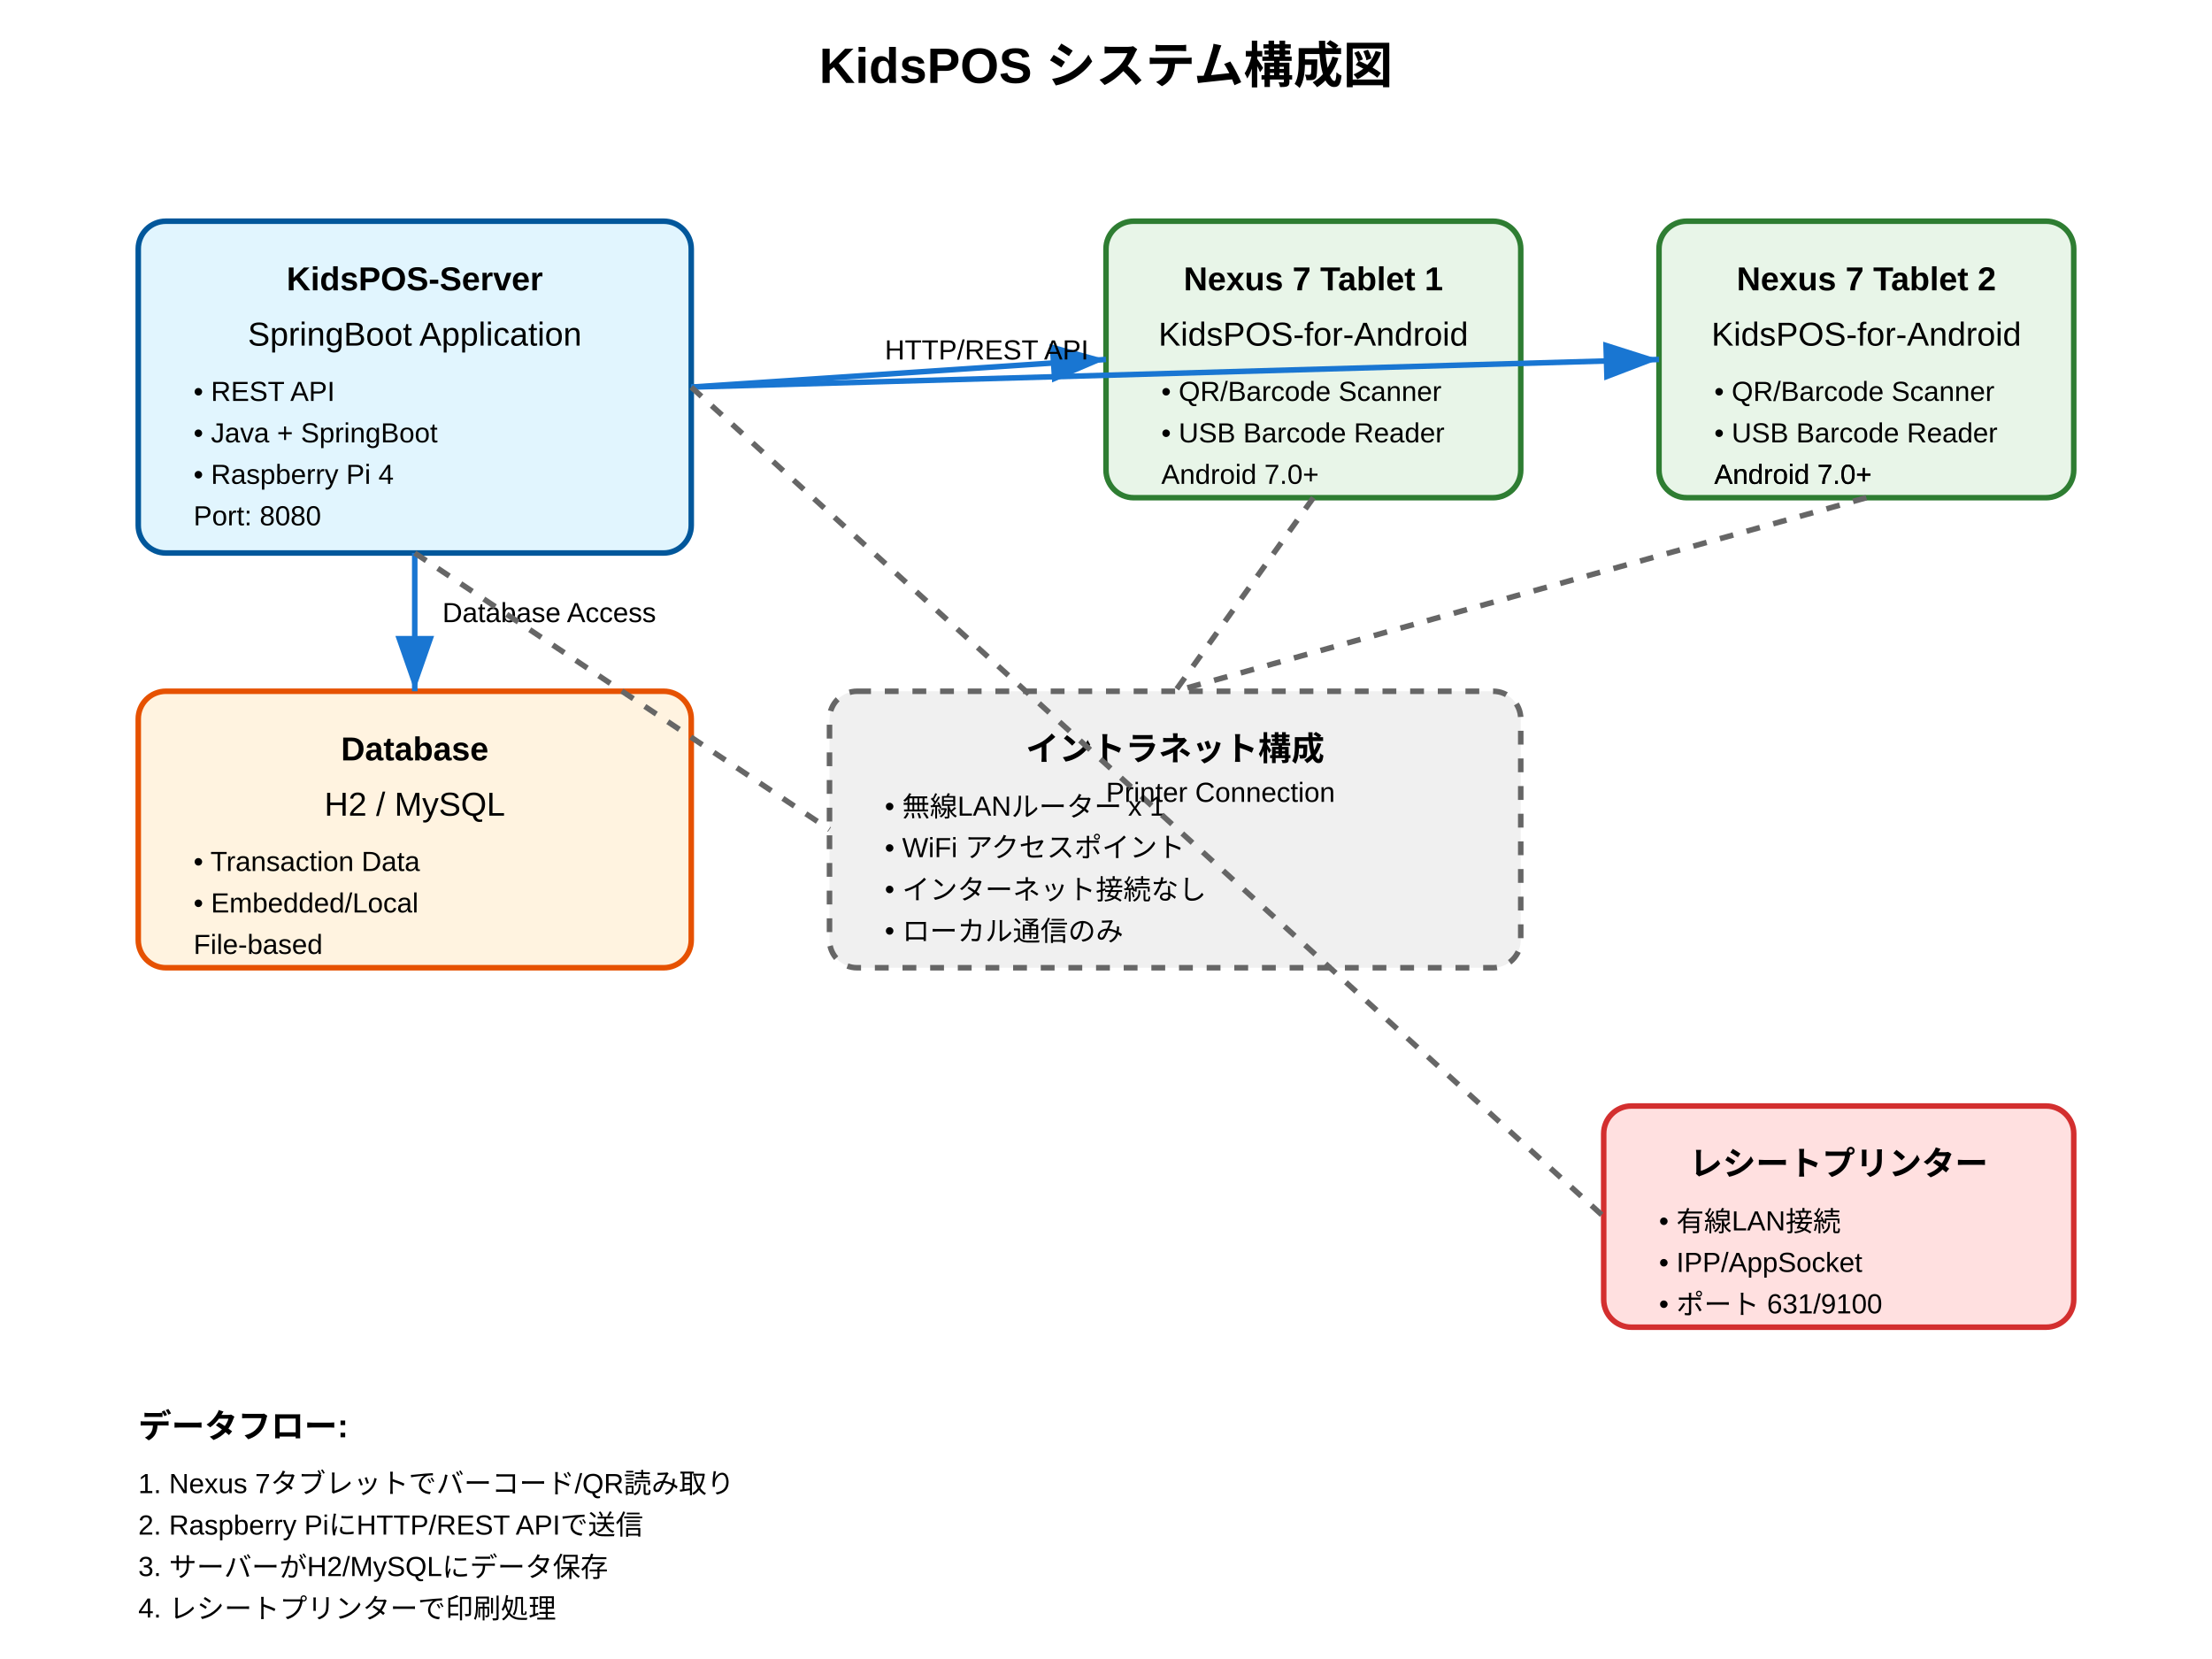
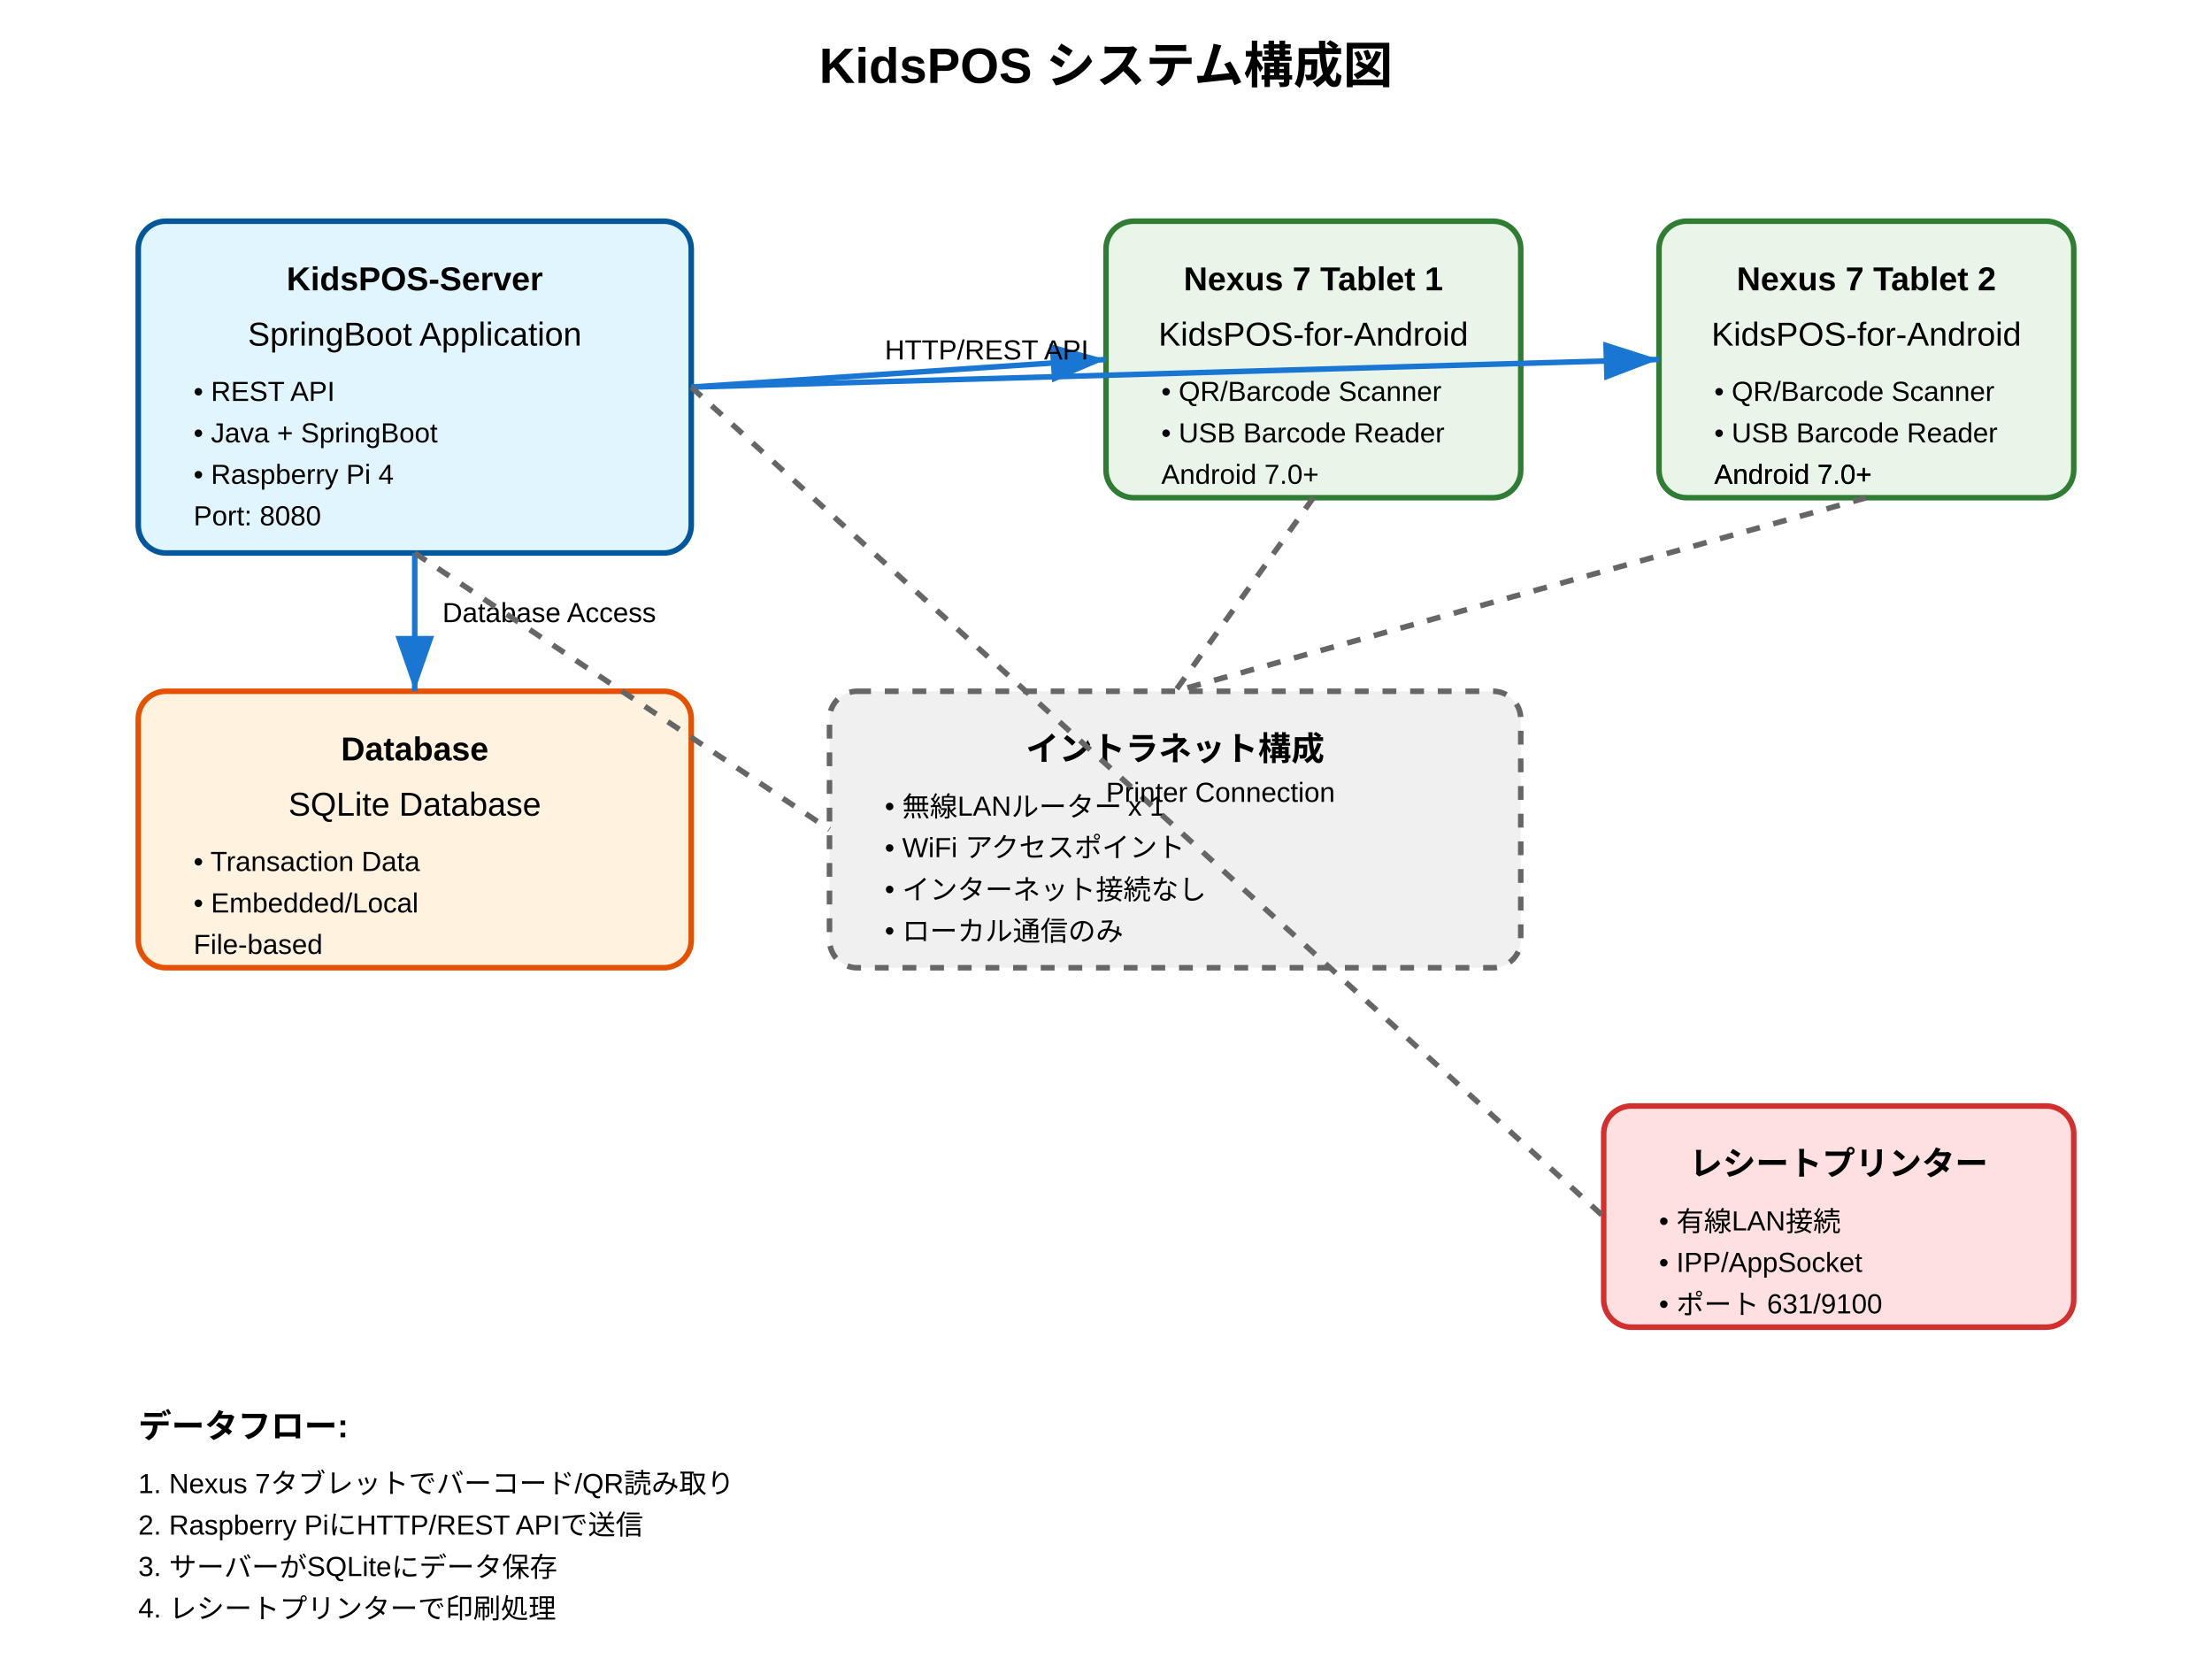
<svg xmlns="http://www.w3.org/2000/svg" width="800" height="600">
  <defs>
    <style>
      .title { font-family: Arial, sans-serif; font-size: 18px; font-weight: bold; }
      .component { font-family: Arial, sans-serif; font-size: 12px; }
      .label { font-family: Arial, sans-serif; font-size: 10px; }
      .server-box { fill: #e1f5fe; stroke: #01579b; stroke-width: 2; }
      .android-box { fill: #e8f5e8; stroke: #2e7d32; stroke-width: 2; }
      .db-box { fill: #fff3e0; stroke: #e65100; stroke-width: 2; }
      .network-line { stroke: #666; stroke-width: 2; stroke-dasharray: 5,5; }
      .api-line { stroke: #1976d2; stroke-width: 2; }
    </style>
  </defs>
  <text x="400" y="30" text-anchor="middle" class="title">KidsPOS システム構成図</text>
  <rect x="50" y="80" width="200" height="120" class="server-box" rx="10" />
  <text x="150" y="105" text-anchor="middle" class="component" font-weight="bold">KidsPOS-Server</text>
  <text x="150" y="125" text-anchor="middle" class="component">SpringBoot Application</text>
  <text x="70" y="145" class="label">• REST API</text>
  <text x="70" y="160" class="label">• Java + SpringBoot</text>
  <text x="70" y="175" class="label">• Raspberry Pi 4</text>
  <text x="70" y="190" class="label">Port: 8080</text>
  <rect x="50" y="250" width="200" height="100" class="db-box" rx="10" />
  <text x="150" y="275" text-anchor="middle" class="component" font-weight="bold">Database</text>
-   <text x="150" y="295" text-anchor="middle" class="component">H2 / MySQL</text>
+   <text x="150" y="295" text-anchor="middle" class="component">SQLite Database</text>
  <text x="70" y="315" class="label">• Transaction Data</text>
  <text x="70" y="330" class="label">• Embedded/Local</text>
  <text x="70" y="345" class="label">File-based</text>
  <rect x="400" y="80" width="150" height="100" class="android-box" rx="10" />
  <text x="475" y="105" text-anchor="middle" class="component" font-weight="bold">Nexus 7 Tablet 1</text>
  <text x="475" y="125" text-anchor="middle" class="component">KidsPOS-for-Android</text>
  <text x="420" y="145" class="label">• QR/Barcode Scanner</text>
  <text x="420" y="160" class="label">• USB Barcode Reader</text>
  <text x="420" y="175" class="label">Android 7.0+</text>
  <rect x="600" y="80" width="150" height="100" class="android-box" rx="10" />
  <text x="675" y="105" text-anchor="middle" class="component" font-weight="bold">Nexus 7 Tablet 2</text>
  <text x="675" y="125" text-anchor="middle" class="component">KidsPOS-for-Android</text>
  <text x="620" y="145" class="label">• QR/Barcode Scanner</text>
  <text x="620" y="160" class="label">• USB Barcode Reader</text>
  <text x="620" y="175" class="label">Android 7.0+</text>
  <text x="620" y="175" class="label">Android 7.0+</text>
  <rect x="300" y="250" width="250" height="100" class="network-line" fill="#f0f0f0" stroke-width="1" rx="10" />
  <text x="425" y="275" text-anchor="middle" class="component" font-weight="bold">イントラネット構成</text>
  <text x="320" y="295" class="label">• 無線LANルーター x 1</text>
  <text x="320" y="310" class="label">• WiFi アクセスポイント</text>
  <text x="320" y="325" class="label">• インターネット接続なし</text>
  <text x="320" y="340" class="label">• ローカル通信のみ</text>
  <line x1="250" y1="140" x2="400" y2="130" class="api-line" marker-end="url(#arrowhead)" />
  <text x="320" y="130" class="label">HTTP/REST API</text>
  <line x1="250" y1="140" x2="600" y2="130" class="api-line" marker-end="url(#arrowhead)" />
  <line x1="150" y1="200" x2="150" y2="250" class="api-line" marker-end="url(#arrowhead)" />
  <text x="160" y="225" class="label">Database Access</text>
  <line x1="475" y1="180" x2="425" y2="250" class="network-line" />
  <line x1="675" y1="180" x2="425" y2="250" class="network-line" />
  <line x1="150" y1="200" x2="300" y2="300" class="network-line" />
  <rect x="580" y="400" width="170" height="80" fill="#ffe0e0" stroke="#d32f2f" stroke-width="2" rx="10" />
  <text x="665" y="425" text-anchor="middle" class="component" font-weight="bold">レシートプリンター</text>
  <text x="600" y="445" class="label">• 有線LAN接続</text>
  <text x="600" y="460" class="label">• IPP/AppSocket</text>
  <text x="600" y="475" class="label">• ポート 631/9100</text>
  <line x1="250" y1="140" x2="580" y2="440" class="network-line" />
  <text x="400" y="290" class="label">Printer Connection</text>
  <text x="50" y="520" class="component" font-weight="bold">データフロー:</text>
  <text x="50" y="540" class="label">1. Nexus 7タブレットでバーコード/QR読み取り</text>
  <text x="50" y="555" class="label">2. Raspberry PiにHTTP/REST APIで送信</text>
-   <text x="50" y="570" class="label">3. サーバーがH2/MySQLにデータ保存</text>
+   <text x="50" y="570" class="label">3. サーバーがSQLiteにデータ保存</text>
  <text x="50" y="585" class="label">4. レシートプリンターで印刷処理</text>
  <defs>
    <marker id="arrowhead" markerWidth="10" markerHeight="7" refX="10" refY="3.5" orient="auto">
      <polygon points="0 0, 10 3.5, 0 7" fill="#1976d2" />
    </marker>
  </defs>
</svg>
